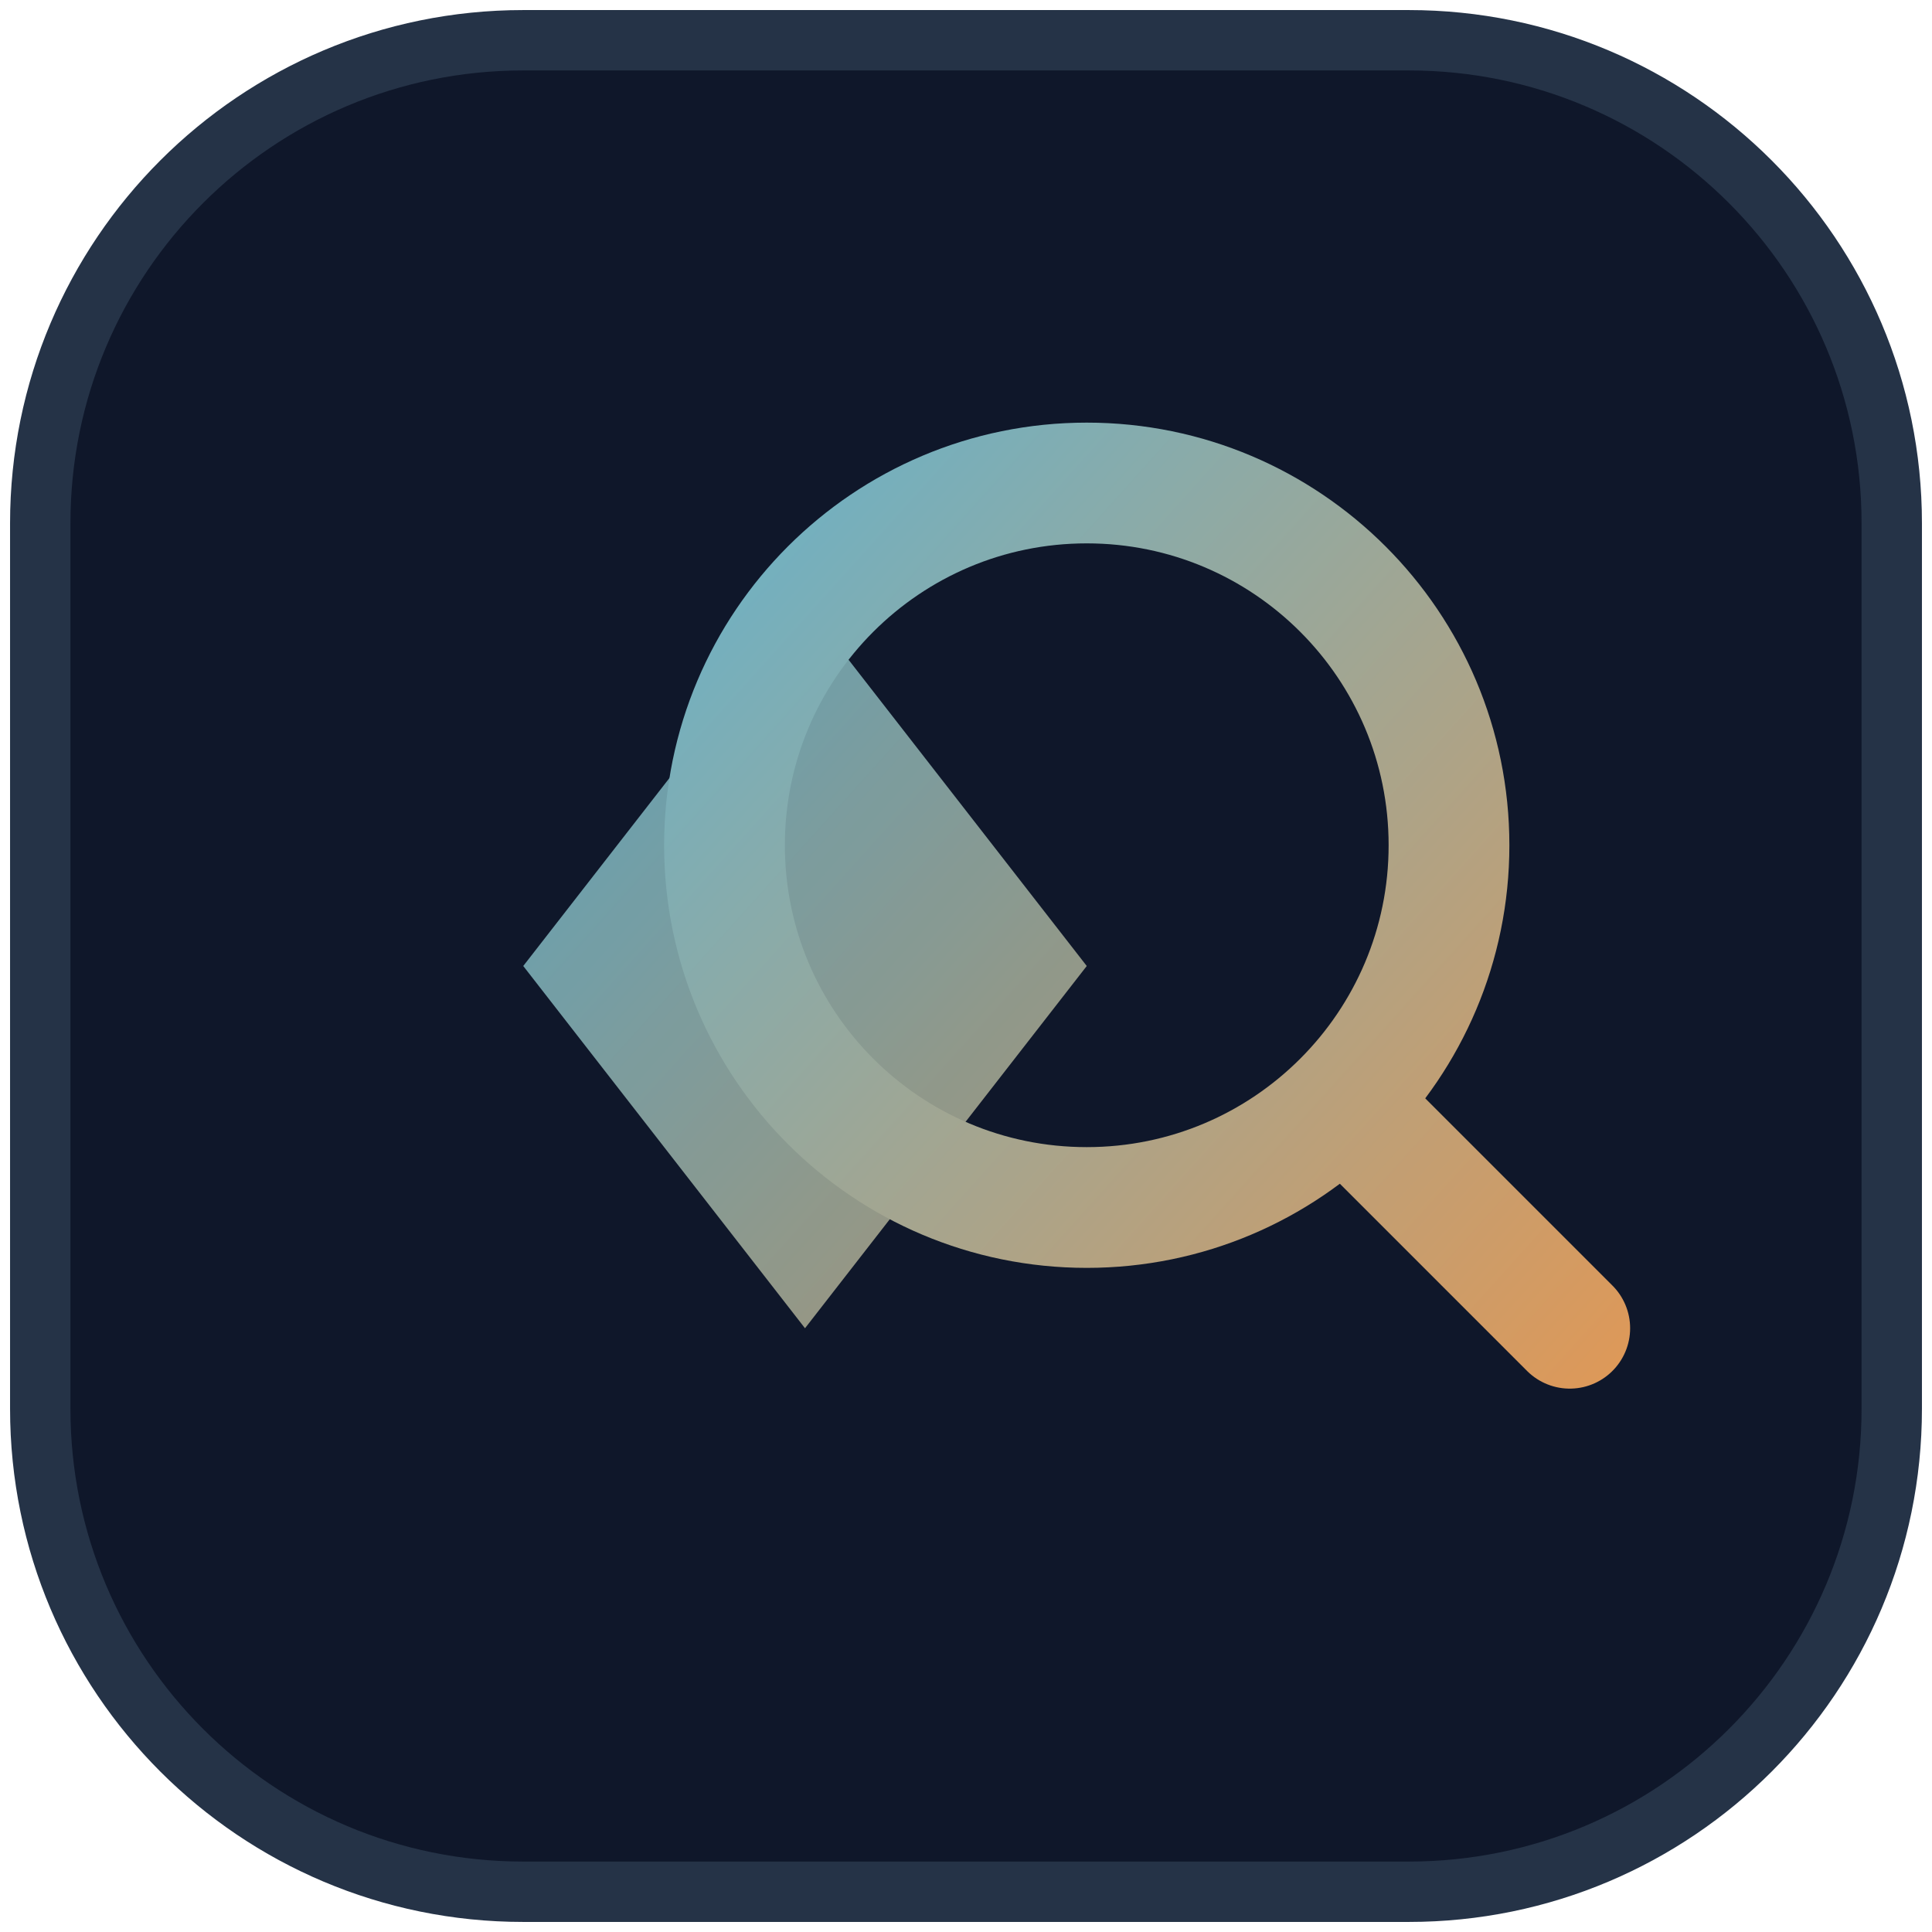
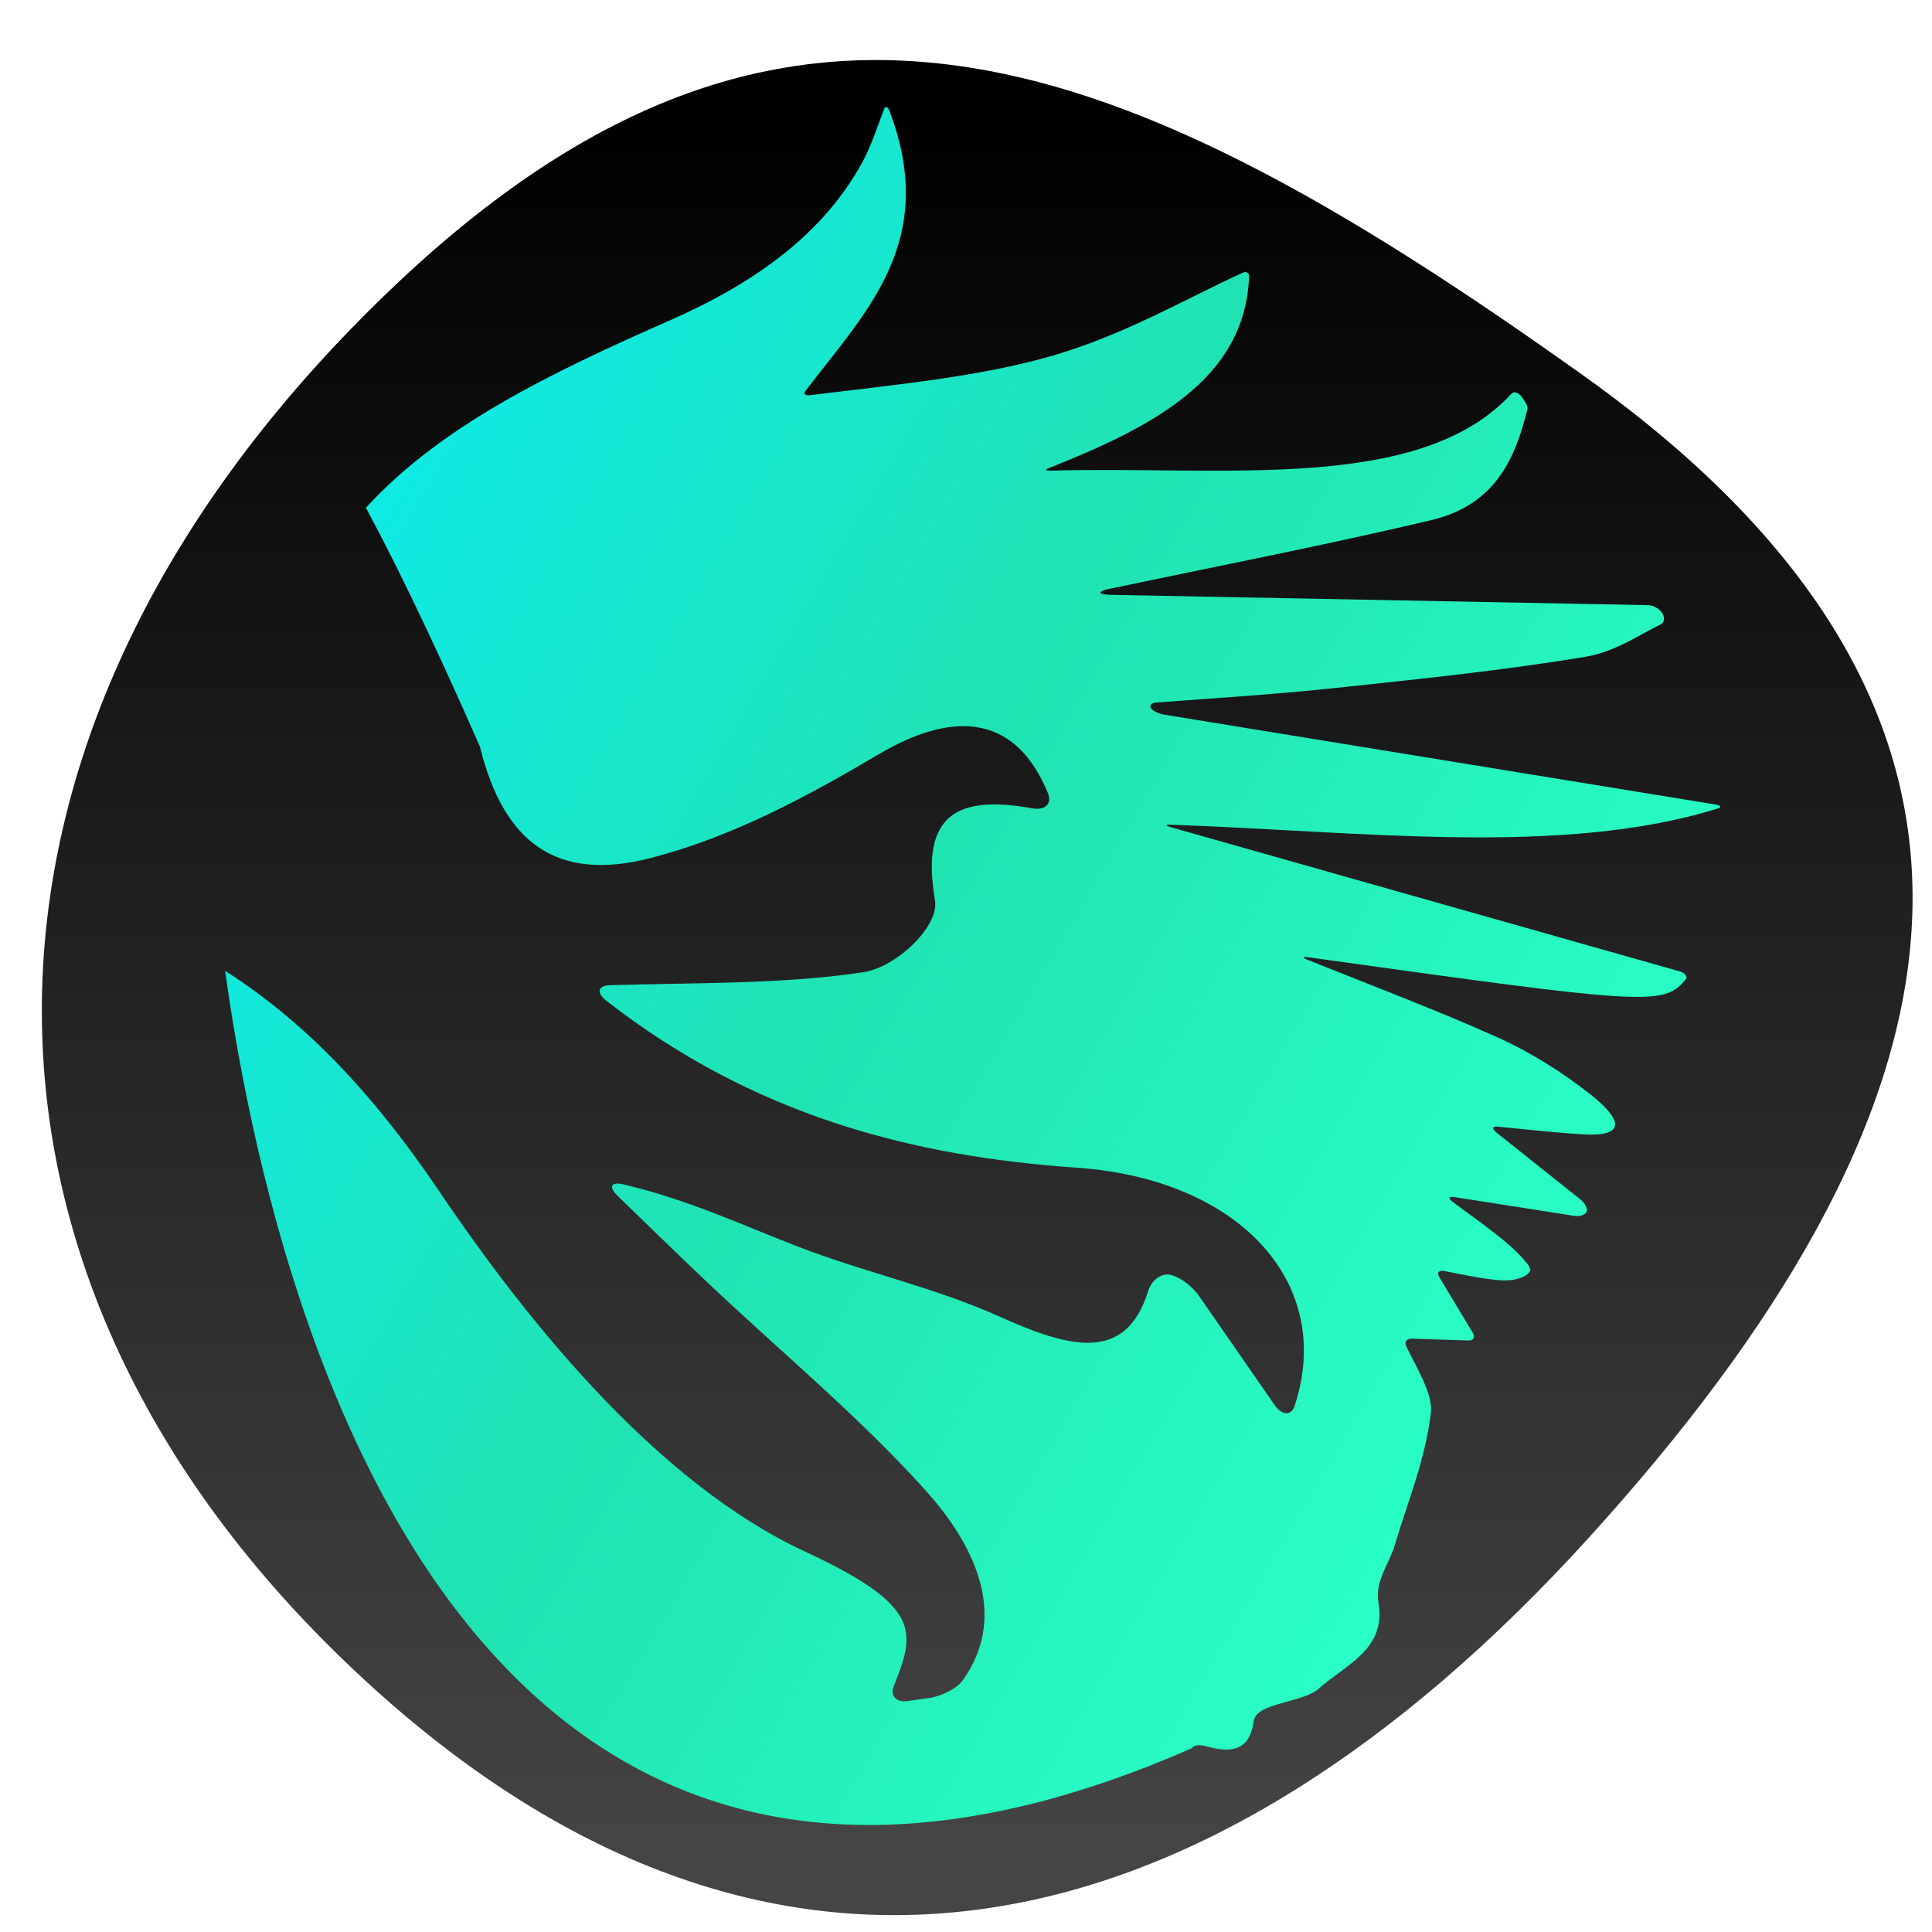
- <svg xmlns="http://www.w3.org/2000/svg" viewBox="0 0 48 48" width="48" height="48" role="img" aria-label="Hawk">
-   <defs>
-     <linearGradient id="hawk-logo-gradient" x1="4" y1="6" x2="44" y2="42" gradientUnits="userSpaceOnUse">
-       <stop offset="0" stop-color="#38bdf8" />
-       <stop offset="1" stop-color="#fb923c" />
+ <svg xmlns="http://www.w3.org/2000/svg" xmlns:xlink="http://www.w3.org/1999/xlink" width="512" height="512" viewBox="0 0 135.467 135.467" version="1.1" id="svg1" xml:space="preserve">
+   <defs id="defs1">
+     <linearGradient id="linearGradient34">
+       <stop style="stop-color:#000000;stop-opacity:1;" offset="0" id="stop35" />
+       <stop style="stop-color:#454545;stop-opacity:1;" offset="1" id="stop36" />
    </linearGradient>
+     <linearGradient id="linearGradient32">
+       <stop style="stop-color:#0cebeb;stop-opacity:1;" offset="0" id="stop32" />
+       <stop style="stop-color:#20e3b2;stop-opacity:1;" offset="0.5" id="stop34" />
+       <stop style="stop-color:#29ffc6;stop-opacity:1;" offset="1" id="stop33" />
+     </linearGradient>
+     <clipPath clipPathUnits="userSpaceOnUse" id="clipPath27">
+       <path d="m 273.354,169.176 c 7.62,14.364 14.923,15.943 22.603,1.836 6.688,-12.289 11.533,-27.086 15.923,-41.613 4.987,-16.5 11.239,-20.631 18.364,-10.698 1.06,1.479 0.707,3.418 -0.623,4.307 -7.781,5.257 -10.474,12.437 -4.148,26.187 1.893,4.107 0.06,15.731 -2.783,19.99 -6.88,10.269 -15.049,18.683 -23.537,28.456 -1.144,1.322 -0.907,2.765 0.53,3.109 20.407,4.948 37.846,-4.062 54.317,-19.128 16.42,-15.017 31.293,-6.098 34.254,19.388 0.243,2.108 -0.682,2.973 -1.942,1.899 -4.307,-3.666 -8.841,-7.525 -13.401,-11.412 -1.262,-1.074 -3.053,-1.37 -4.004,-0.668 -0.95,0.714 -1.379,2.961 -1.111,5.06 1.917,15.105 -4.392,18.139 -12.82,19.833 -7.781,1.555 -15.267,6.083 -23.007,8.427 -6.528,1.987 -13.189,3.049 -20.35,7.111 -1.363,0.765 -1.311,1.999 0.085,2.613 4.433,1.987 8.849,4.011 13.309,5.901 10.944,4.652 22.242,7.997 32.766,14.167 8.765,5.145 14.83,14.636 14.14,29.409 -0.101,2.132 -1.161,5.084 -2.196,6.603 -0.623,0.913 -1.245,1.827 -1.868,2.737 -1.035,1.518 -2.027,1.025 -2.212,-1.11 -0.986,-11.587 -1.616,-17.068 -16.043,-14.512 -17.589,3.121 -38.67,-11.067 -55.065,-25.471 -17.179,-15.078 -32.73,-21.46 -51.734,-13.339 -9.657,4.12 -19.793,5.946 -29.77,8.278 -2.456,0.569 -6.167,0.457 -7.571,-1.739 -11.987,-18.671 -20.273,-10.081 -27.953,7.528 -0.79,1.8 -1.759,1.651 -2.068,-0.445 -2.676,-17.918 4.291,-27.234 12.676,-31.617 8.27,-4.319 18.665,-6.603 26.842,-3.185 15.142,6.334 25.64,-0.665 34.456,-13.315 -6.265,-11.559 -65.16,-153.233 23.943,-34.59 z" id="path27" style="display:none;fill:#c8c8c8;fill-opacity:1;stroke-width:2.497" />
+       <path id="lpe_path-effect27" style="display:block;fill:#c8c8c8;fill-opacity:1;stroke-width:2.497" class="powerclip" d="M 232.494,-5.001 H 413.864 V 337.601 H 232.494 Z M 273.354,169.176 h -3e-5 c -89.103,-118.643 -30.208,23.031 -23.943,34.59 -8.816,12.649 -19.315,19.648 -34.456,13.315 -8.177,-3.418 -18.572,-1.134 -26.842,3.185 -8.385,4.383 -15.352,13.699 -12.676,31.617 0.309,2.096 1.278,2.244 2.068,0.445 7.68,-17.61 15.966,-26.2 27.953,-7.528 1.404,2.196 5.115,2.308 7.571,1.739 9.977,-2.332 20.112,-4.159 29.77,-8.278 19.003,-8.121 34.555,-1.739 51.734,13.339 16.395,14.403 37.477,28.592 55.065,25.471 14.426,-2.556 15.057,2.925 16.043,14.512 0.186,2.135 1.177,2.628 2.212,1.11 0.623,-0.91 1.245,-1.824 1.868,-2.737 1.035,-1.518 2.095,-4.47 2.196,-6.603 0.691,-14.772 -5.375,-24.264 -14.14,-29.409 -10.523,-6.17 -21.822,-9.516 -32.766,-14.167 -4.46,-1.89 -8.876,-3.914 -13.309,-5.901 -1.396,-0.614 -1.447,-1.848 -0.085,-2.613 7.16,-4.062 13.822,-5.124 20.35,-7.111 7.74,-2.344 15.226,-6.872 23.007,-8.427 8.428,-1.694 14.737,-4.728 12.82,-19.833 -0.268,-2.099 0.161,-4.346 1.111,-5.06 0.95,-0.702 2.742,-0.405 4.004,0.668 4.561,3.887 9.094,7.746 13.401,11.412 1.26,1.074 2.185,0.209 1.942,-1.899 -2.961,-25.486 -17.834,-34.405 -34.254,-19.388 -16.471,15.066 -33.91,24.076 -54.317,19.128 -1.437,-0.345 -1.674,-1.788 -0.53,-3.109 8.488,-9.773 16.657,-18.187 23.537,-28.456 2.843,-4.259 4.676,-15.882 2.783,-19.99 -6.325,-13.75 -3.633,-20.931 4.148,-26.187 1.33,-0.889 1.682,-2.828 0.623,-4.307 -7.125,-9.933 -13.377,-5.801 -18.364,10.698 -4.389,14.527 -9.235,29.324 -15.923,41.613 -7.68,14.107 -14.983,12.528 -22.603,-1.836 z" />
+     </clipPath>
+     <clipPath clipPathUnits="userSpaceOnUse" id="clipPath27-8">
+       <path d="m 273.354,169.176 c 7.62,14.364 14.923,15.943 22.603,1.836 6.688,-12.289 11.533,-27.086 15.923,-41.613 4.987,-16.5 11.239,-20.631 18.364,-10.698 1.06,1.479 0.707,3.418 -0.623,4.307 -7.781,5.257 -10.474,12.437 -4.148,26.187 1.893,4.107 0.06,15.731 -2.783,19.99 -6.88,10.269 -15.049,18.683 -23.537,28.456 -1.144,1.322 -0.907,2.765 0.53,3.109 20.407,4.948 37.846,-4.062 54.317,-19.128 16.42,-15.017 31.293,-6.098 34.254,19.388 0.243,2.108 -0.682,2.973 -1.942,1.899 -4.307,-3.666 -8.841,-7.525 -13.401,-11.412 -1.262,-1.074 -3.053,-1.37 -4.004,-0.668 -0.95,0.714 -1.379,2.961 -1.111,5.06 1.917,15.105 -4.392,18.139 -12.82,19.833 -7.781,1.555 -15.267,6.083 -23.007,8.427 -6.528,1.987 -13.189,3.049 -20.35,7.111 -1.363,0.765 -1.311,1.999 0.085,2.613 4.433,1.987 8.849,4.011 13.309,5.901 10.944,4.652 22.242,7.997 32.766,14.167 8.765,5.145 14.83,14.636 14.14,29.409 -0.101,2.132 -1.161,5.084 -2.196,6.603 -0.623,0.913 -1.245,1.827 -1.868,2.737 -1.035,1.518 -2.027,1.025 -2.212,-1.11 -0.986,-11.587 -1.616,-17.068 -16.043,-14.512 -17.589,3.121 -38.67,-11.067 -55.065,-25.471 -17.179,-15.078 -32.73,-21.46 -51.734,-13.339 -9.657,4.12 -19.793,5.946 -29.77,8.278 -2.456,0.569 -6.167,0.457 -7.571,-1.739 -11.987,-18.671 -20.273,-10.081 -27.953,7.528 -0.79,1.8 -1.759,1.651 -2.068,-0.445 -2.676,-17.918 4.291,-27.234 12.676,-31.617 8.27,-4.319 18.665,-6.603 26.842,-3.185 15.142,6.334 25.64,-0.665 34.456,-13.315 -6.265,-11.559 -65.16,-153.233 23.943,-34.59 z" id="path27-9" style="display:none;fill:#c8c8c8;fill-opacity:1;stroke-width:2.497" />
+       <path id="lpe_path-effect27-0" style="display:block;fill:#c8c8c8;fill-opacity:1;stroke-width:2.497" class="powerclip" d="M 232.494,-5.001 H 413.864 V 337.601 H 232.494 Z M 273.354,169.176 h -3e-5 c -89.103,-118.643 -30.208,23.031 -23.943,34.59 -8.816,12.649 -19.315,19.648 -34.456,13.315 -8.177,-3.418 -18.572,-1.134 -26.842,3.185 -8.385,4.383 -15.352,13.699 -12.676,31.617 0.309,2.096 1.278,2.244 2.068,0.445 7.68,-17.61 15.966,-26.2 27.953,-7.528 1.404,2.196 5.115,2.308 7.571,1.739 9.977,-2.332 20.112,-4.159 29.77,-8.278 19.003,-8.121 34.555,-1.739 51.734,13.339 16.395,14.403 37.477,28.592 55.065,25.471 14.426,-2.556 15.057,2.925 16.043,14.512 0.186,2.135 1.177,2.628 2.212,1.11 0.623,-0.91 1.245,-1.824 1.868,-2.737 1.035,-1.518 2.095,-4.47 2.196,-6.603 0.691,-14.772 -5.375,-24.264 -14.14,-29.409 -10.523,-6.17 -21.822,-9.516 -32.766,-14.167 -4.46,-1.89 -8.876,-3.914 -13.309,-5.901 -1.396,-0.614 -1.447,-1.848 -0.085,-2.613 7.16,-4.062 13.822,-5.124 20.35,-7.111 7.74,-2.344 15.226,-6.872 23.007,-8.427 8.428,-1.694 14.737,-4.728 12.82,-19.833 -0.268,-2.099 0.161,-4.346 1.111,-5.06 0.95,-0.702 2.742,-0.405 4.004,0.668 4.561,3.887 9.094,7.746 13.401,11.412 1.26,1.074 2.185,0.209 1.942,-1.899 -2.961,-25.486 -17.834,-34.405 -34.254,-19.388 -16.471,15.066 -33.91,24.076 -54.317,19.128 -1.437,-0.345 -1.674,-1.788 -0.53,-3.109 8.488,-9.773 16.657,-18.187 23.537,-28.456 2.843,-4.259 4.676,-15.882 2.783,-19.99 -6.325,-13.75 -3.633,-20.931 4.148,-26.187 1.33,-0.889 1.682,-2.828 0.623,-4.307 -7.125,-9.933 -13.377,-5.801 -18.364,10.698 -4.389,14.527 -9.235,29.324 -15.923,41.613 -7.68,14.107 -14.983,12.528 -22.603,-1.836 z" />
+     </clipPath>
+     <clipPath clipPathUnits="userSpaceOnUse" id="clipath_lpe_path-effect27-2">
+       <path d="m 273.354,169.176 c 7.62,14.364 14.923,15.943 22.603,1.836 6.688,-12.289 11.533,-27.086 15.923,-41.613 4.987,-16.5 11.239,-20.631 18.364,-10.698 1.06,1.479 0.707,3.418 -0.623,4.307 -7.781,5.257 -10.474,12.437 -4.148,26.187 1.893,4.107 0.06,15.731 -2.783,19.99 -6.88,10.269 -15.049,18.683 -23.537,28.456 -1.144,1.322 -0.907,2.765 0.53,3.109 20.407,4.948 37.846,-4.062 54.317,-19.128 16.42,-15.017 31.293,-6.098 34.254,19.388 0.243,2.108 -0.682,2.973 -1.942,1.899 -4.307,-3.666 -8.841,-7.525 -13.401,-11.412 -1.262,-1.074 -3.053,-1.37 -4.004,-0.668 -0.95,0.714 -1.379,2.961 -1.111,5.06 1.917,15.105 -4.392,18.139 -12.82,19.833 -7.781,1.555 -15.267,6.083 -23.007,8.427 -6.528,1.987 -13.189,3.049 -20.35,7.111 -1.363,0.765 -1.311,1.999 0.085,2.613 4.433,1.987 8.849,4.011 13.309,5.901 10.944,4.652 22.242,7.997 32.766,14.167 8.765,5.145 14.83,14.636 14.14,29.409 -0.101,2.132 -1.161,5.084 -2.196,6.603 -0.623,0.913 -1.245,1.827 -1.868,2.737 -1.035,1.518 -2.027,1.025 -2.212,-1.11 -0.986,-11.587 -1.616,-17.068 -16.043,-14.512 -17.589,3.121 -38.67,-11.067 -55.065,-25.471 -17.179,-15.078 -32.73,-21.46 -51.734,-13.339 -9.657,4.12 -19.793,5.946 -29.77,8.278 -2.456,0.569 -6.167,0.457 -7.571,-1.739 -11.987,-18.671 -20.273,-10.081 -27.953,7.528 -0.79,1.8 -1.759,1.651 -2.068,-0.445 -2.676,-17.918 4.291,-27.234 12.676,-31.617 8.27,-4.319 18.665,-6.603 26.842,-3.185 15.142,6.334 25.64,-0.665 34.456,-13.315 -6.265,-11.559 -65.16,-153.233 23.943,-34.59 z" id="path28" style="display:block;fill:#c8c8c8;fill-opacity:1;stroke-width:2.497" />
+     </clipPath>
+     <linearGradient xlink:href="#linearGradient32" id="linearGradient33" x1="237.494" y1="166.3" x2="408.864" y2="166.3" gradientUnits="userSpaceOnUse" />
+     <linearGradient xlink:href="#linearGradient34" id="linearGradient36" x1="-27.333" y1="-82.205" x2="-27.333" y2="31.918" gradientUnits="userSpaceOnUse" />
  </defs>
-   <rect x="1" y="1" width="46" height="46" rx="12" fill="#0f172a" stroke="#253347" stroke-width="1.5" />
-   <path d="M13 24 L20 15 L27 24 L20 33 Z" fill="url(#hawk-logo-gradient)" opacity="0.9" />
-   <circle cx="27" cy="21" r="9" fill="none" stroke="url(#hawk-logo-gradient)" stroke-width="3" />
-   <line x1="33.5" y1="27.5" x2="39" y2="33" stroke="url(#hawk-logo-gradient)" stroke-width="3" stroke-linecap="round" />
+   <path style="opacity:1;fill:url(#linearGradient36);fill-opacity:1;stroke:none;stroke-width:0.629;stroke-dasharray:none;stroke-dashoffset:0;stroke-opacity:1" id="path33" d="m 9.959,10.764 c -23.252,27.366 -49.882,34.225 -75.282,8.643 -25.4,-25.582 -25.375,-59.779 -0.239,-87.487 25.136,-27.707 45.659,-19.55 75.282,3.069 29.623,22.619 23.491,48.409 0.239,75.775 z" transform="matrix(1.149394,0,0,1.074896,99.93513,96.27375)" />
+   <g id="layer1">
+     <path d="m 397.639,271.724 c -0.021,-0.71 0.547,-1.465 1.187,-1.767 3.158,-1.494 4.395,-4.068 3.207,-9.319 -0.819,-3.627 3.647,-8.152 4.406,-12.509 1.208,-6.94 4.276,-13.799 0.865,-21.236 -1.579,-3.452 -1.13,-7.826 -1.66,-11.771 -1.216,-9.029 -1.873,-18.201 -3.986,-27.018 -0.845,-3.521 -3.974,-6.5 -6.083,-9.106 -0.445,-0.551 -0.372,-1.428 0.126,-1.926 1.783,-1.783 3.632,-3.631 5.487,-5.488 0.502,-0.502 0.502,-1.314 0,-1.815 -2.048,-2.052 -4.12,-4.121 -6.336,-6.34 -0.502,-0.502 -0.429,-1.228 0.167,-1.608 1.792,-1.142 3.99,-2.46 5.867,-4.137 1.261,-1.126 2.366,-3.154 2.313,-4.733 -0.032,-0.906 -2.424,-2.052 -3.929,-2.518 -2.252,-0.702 -4.61,-1.069 -7.287,-1.583 -0.697,-0.134 -0.791,-0.587 -0.221,-1.003 4.436,-3.211 8.507,-6.157 12.547,-9.082 0.575,-0.417 1.012,-1.306 0.975,-1.987 -0.037,-0.681 -0.62,-1.379 -1.306,-1.559 -3.814,-1 -7.654,-2.007 -11.738,-3.08 -0.686,-0.18 -0.808,-0.702 -0.265,-1.159 2.893,-2.457 5.924,-4.913 8.747,-7.589 3.762,-3.566 3.317,-6.381 -1.709,-7.67 -3.791,-0.975 -8.111,-1.22 -11.931,-0.453 -7.43,1.489 -14.7,3.791 -22.578,5.965 -0.682,0.188 -0.779,-0.008 -0.217,-0.437 34.99,-26.573 36.899,-28.086 37.426,-35.137 0.054,-0.706 -0.432,-1.032 -1.072,-0.726 -18.76,8.968 -37.712,18.029 -56.667,27.091 -0.641,0.306 -0.755,0.146 -0.249,-0.351 18.588,-18.482 39.327,-34.77 51.485,-59.348 0.314,-0.637 0.094,-0.82 -0.485,-0.412 -19.67,13.978 -38.716,27.507 -57.744,41.033 -0.58,0.412 -1.311,0.514 -1.637,0.224 -0.326,-0.286 -0.236,-0.971 0.2,-1.53 5.332,-6.814 10.787,-13.534 15.916,-20.498 7.69,-10.441 15.431,-20.873 22.514,-31.726 2.606,-3.995 3.773,-8.923 5.431,-13.538 0.24,-0.665 0.04,-1.607 -0.462,-2.109 v 0 c -0.501,-0.502 -1.31,-0.494 -1.803,0.017 -17.36,17.899 -34.721,35.802 -52.081,53.701 -0.494,0.51 -0.951,0.779 -1.028,0.608 -0.073,-0.171 0.159,-0.804 0.526,-1.412 9.062,-15.137 18.335,-30.151 27.059,-45.479 5.218,-9.164 4.602,-19.343 2.958,-29.409 -0.082,-0.506 -0.481,-0.963 -1.236,-1.571 -0.551,-0.445 -1.073,-0.204 -1.154,0.498 -3.154,26.998 -23.636,42.493 -39.769,61.062 -0.465,0.534 -0.611,0.444 -0.334,-0.208 7.589,-17.895 13.835,-35.876 8.433,-54.366 -0.199,-0.682 -0.583,-0.694 -0.832,-0.029 -4.141,10.918 -7.809,23.028 -13.484,34.101 -5.781,11.281 -13.562,21.542 -21.036,32.052 -0.412,0.58 -0.71,0.473 -0.665,-0.232 1.272,-19.939 4.483,-39.927 -7.679,-57.936 -0.396,-0.588 -0.686,-0.481 -0.62,0.224 0.355,3.896 0.844,7.793 0.906,11.693 0.261,16.463 -3.427,31.983 -9.474,47.381 -8.413,21.432 -16.471,43.129 -18.825,66.365 -0.286,2.807 -1.061,5.561 -1.808,8.919 -0.155,0.693 -0.571,0.763 -0.938,0.159 -1.771,-2.905 -3.346,-5.492 -5.365,-8.804 -0.367,-0.604 -0.869,-0.559 -1.146,0.094 -1.057,2.464 -2.174,4.247 -2.044,5.928 0.559,7.335 0.934,14.818 2.726,21.901 2.913,11.498 6.997,22.697 10.351,34.088 0.51,1.734 0.743,3.476 1.612,4.77 0.396,0.587 0.669,1.416 0.433,1.999 -0.237,0.583 -0.429,1.053 -0.429,1.053 -0.22,0.677 80.034,226.823 145.442,60.788 z" id="path1-3" style="display:inline;fill:url(#linearGradient33)" transform="matrix(0.5453116,0.3199626,-0.1741416,0.2967892,-85.94211,-85.29703)" clip-path="url(#clipPath27)" />
+   </g>
</svg>
